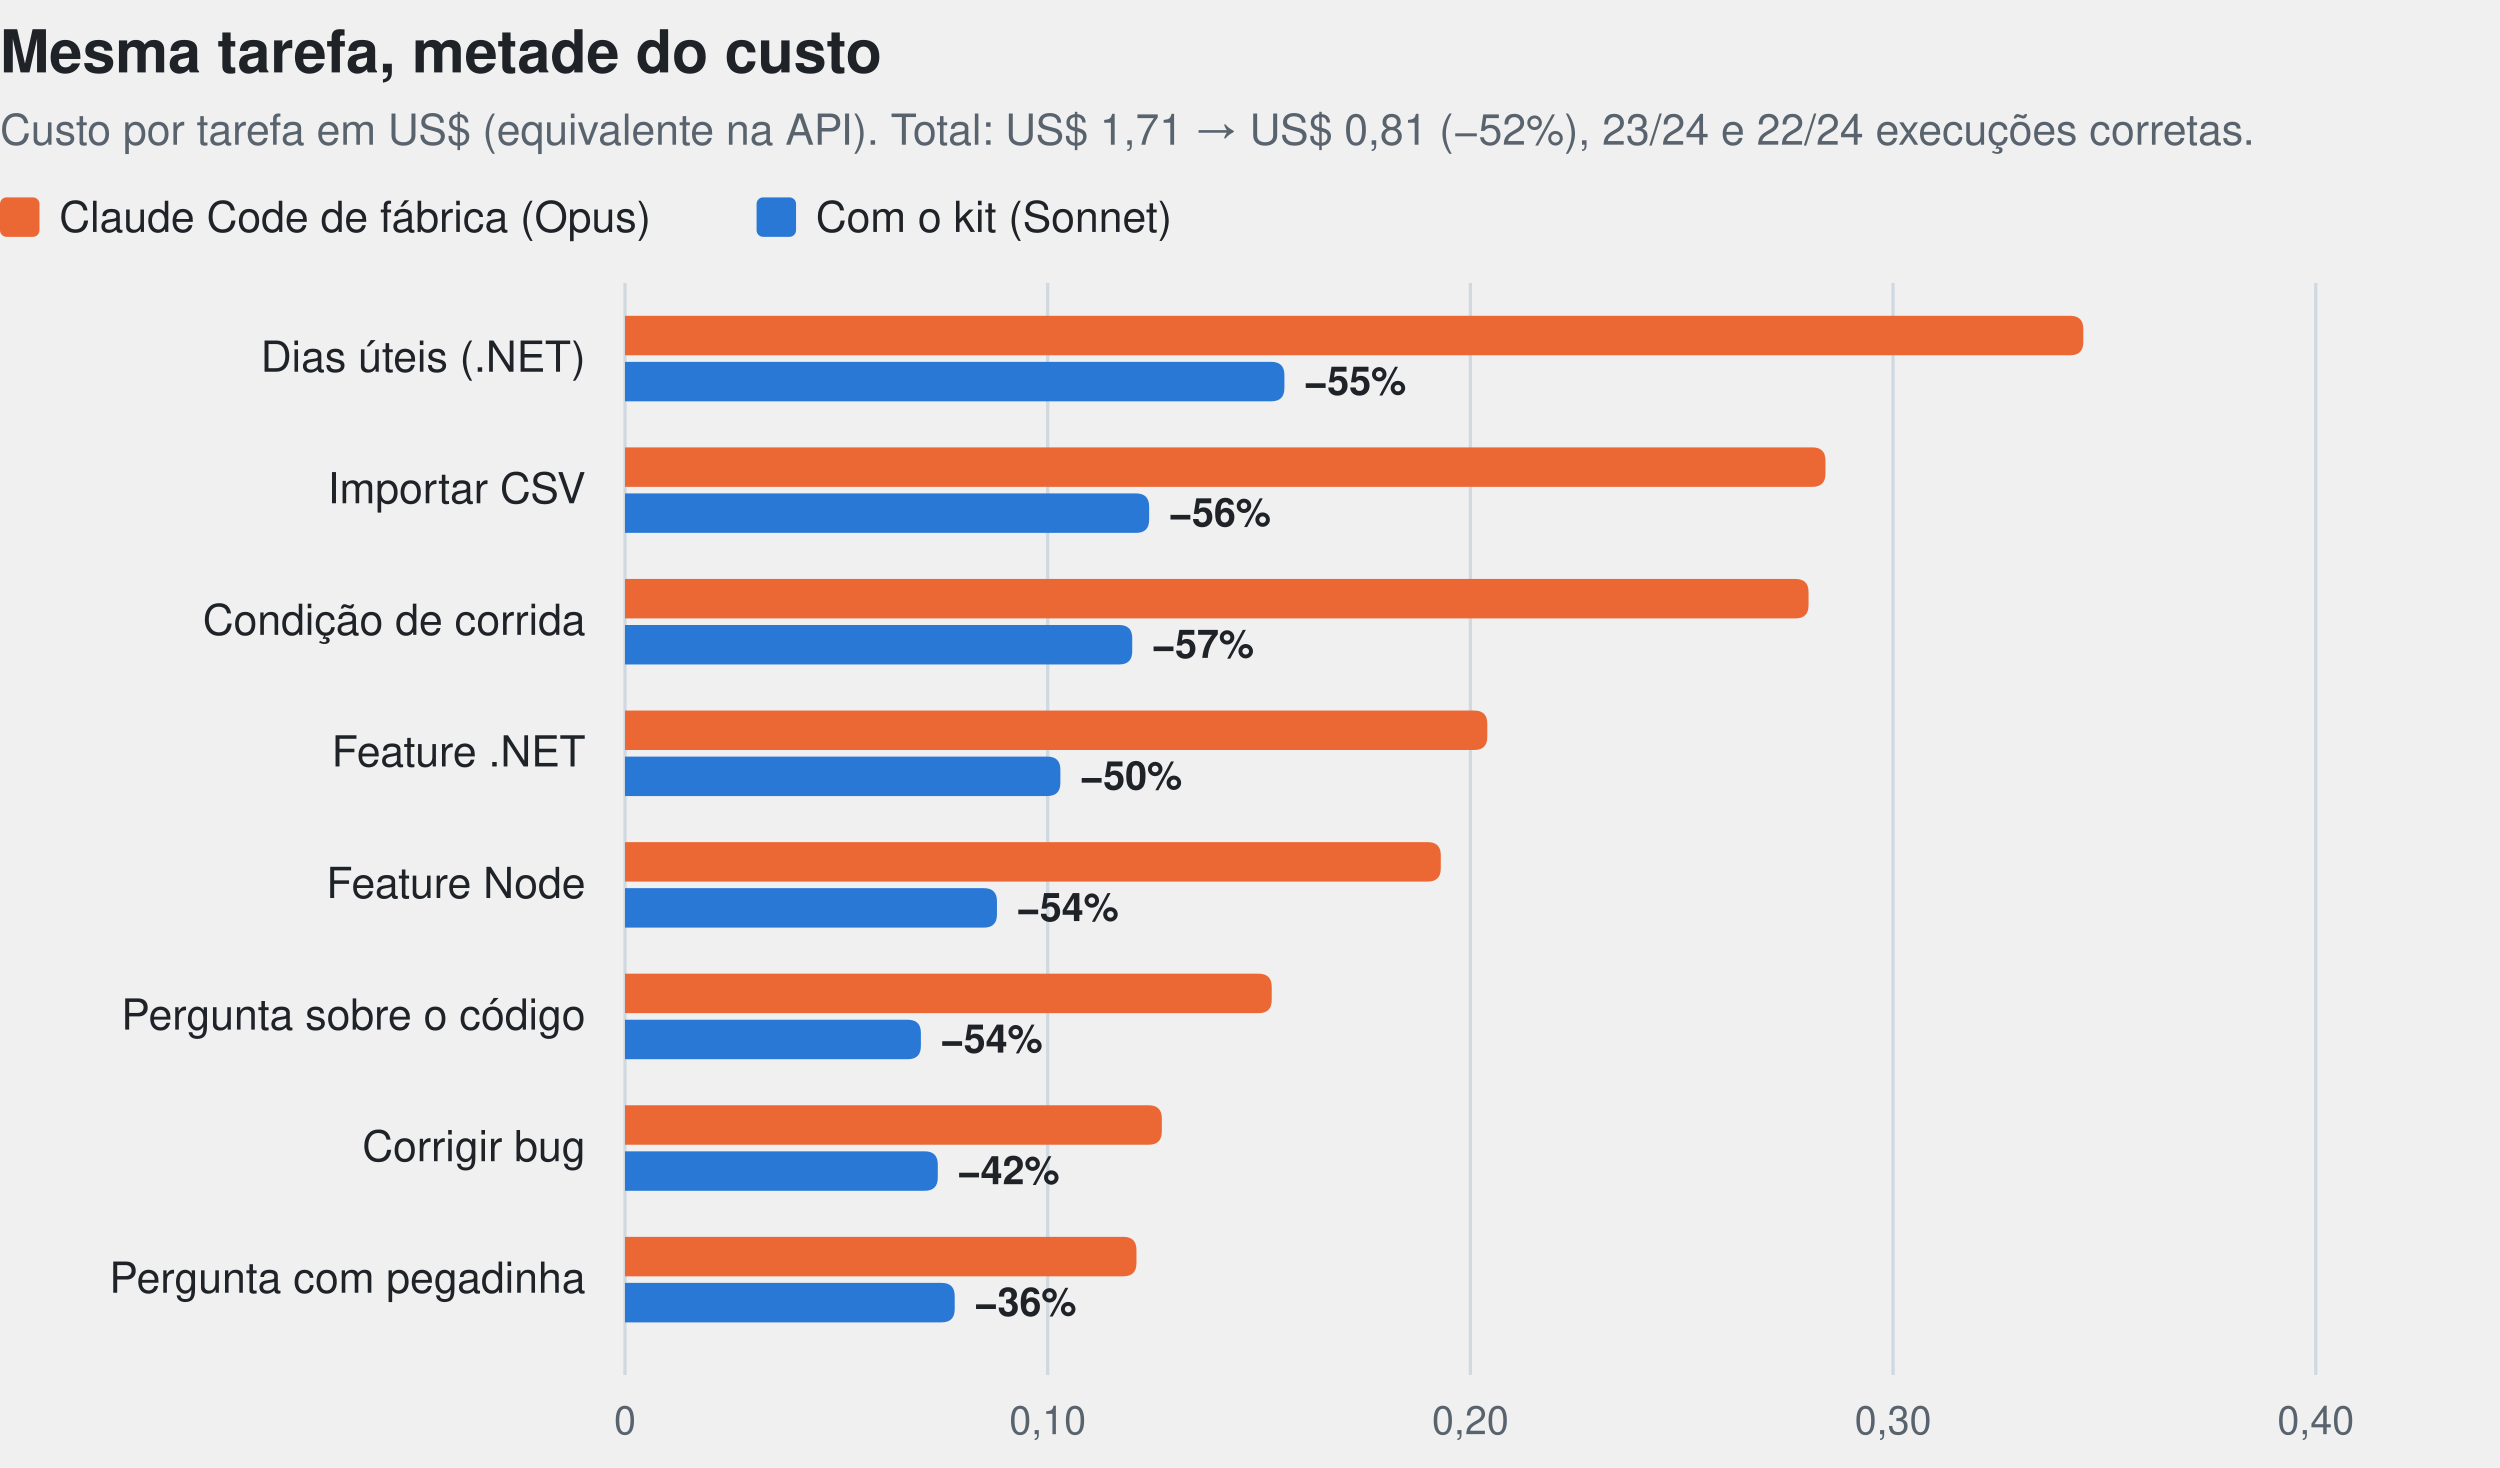
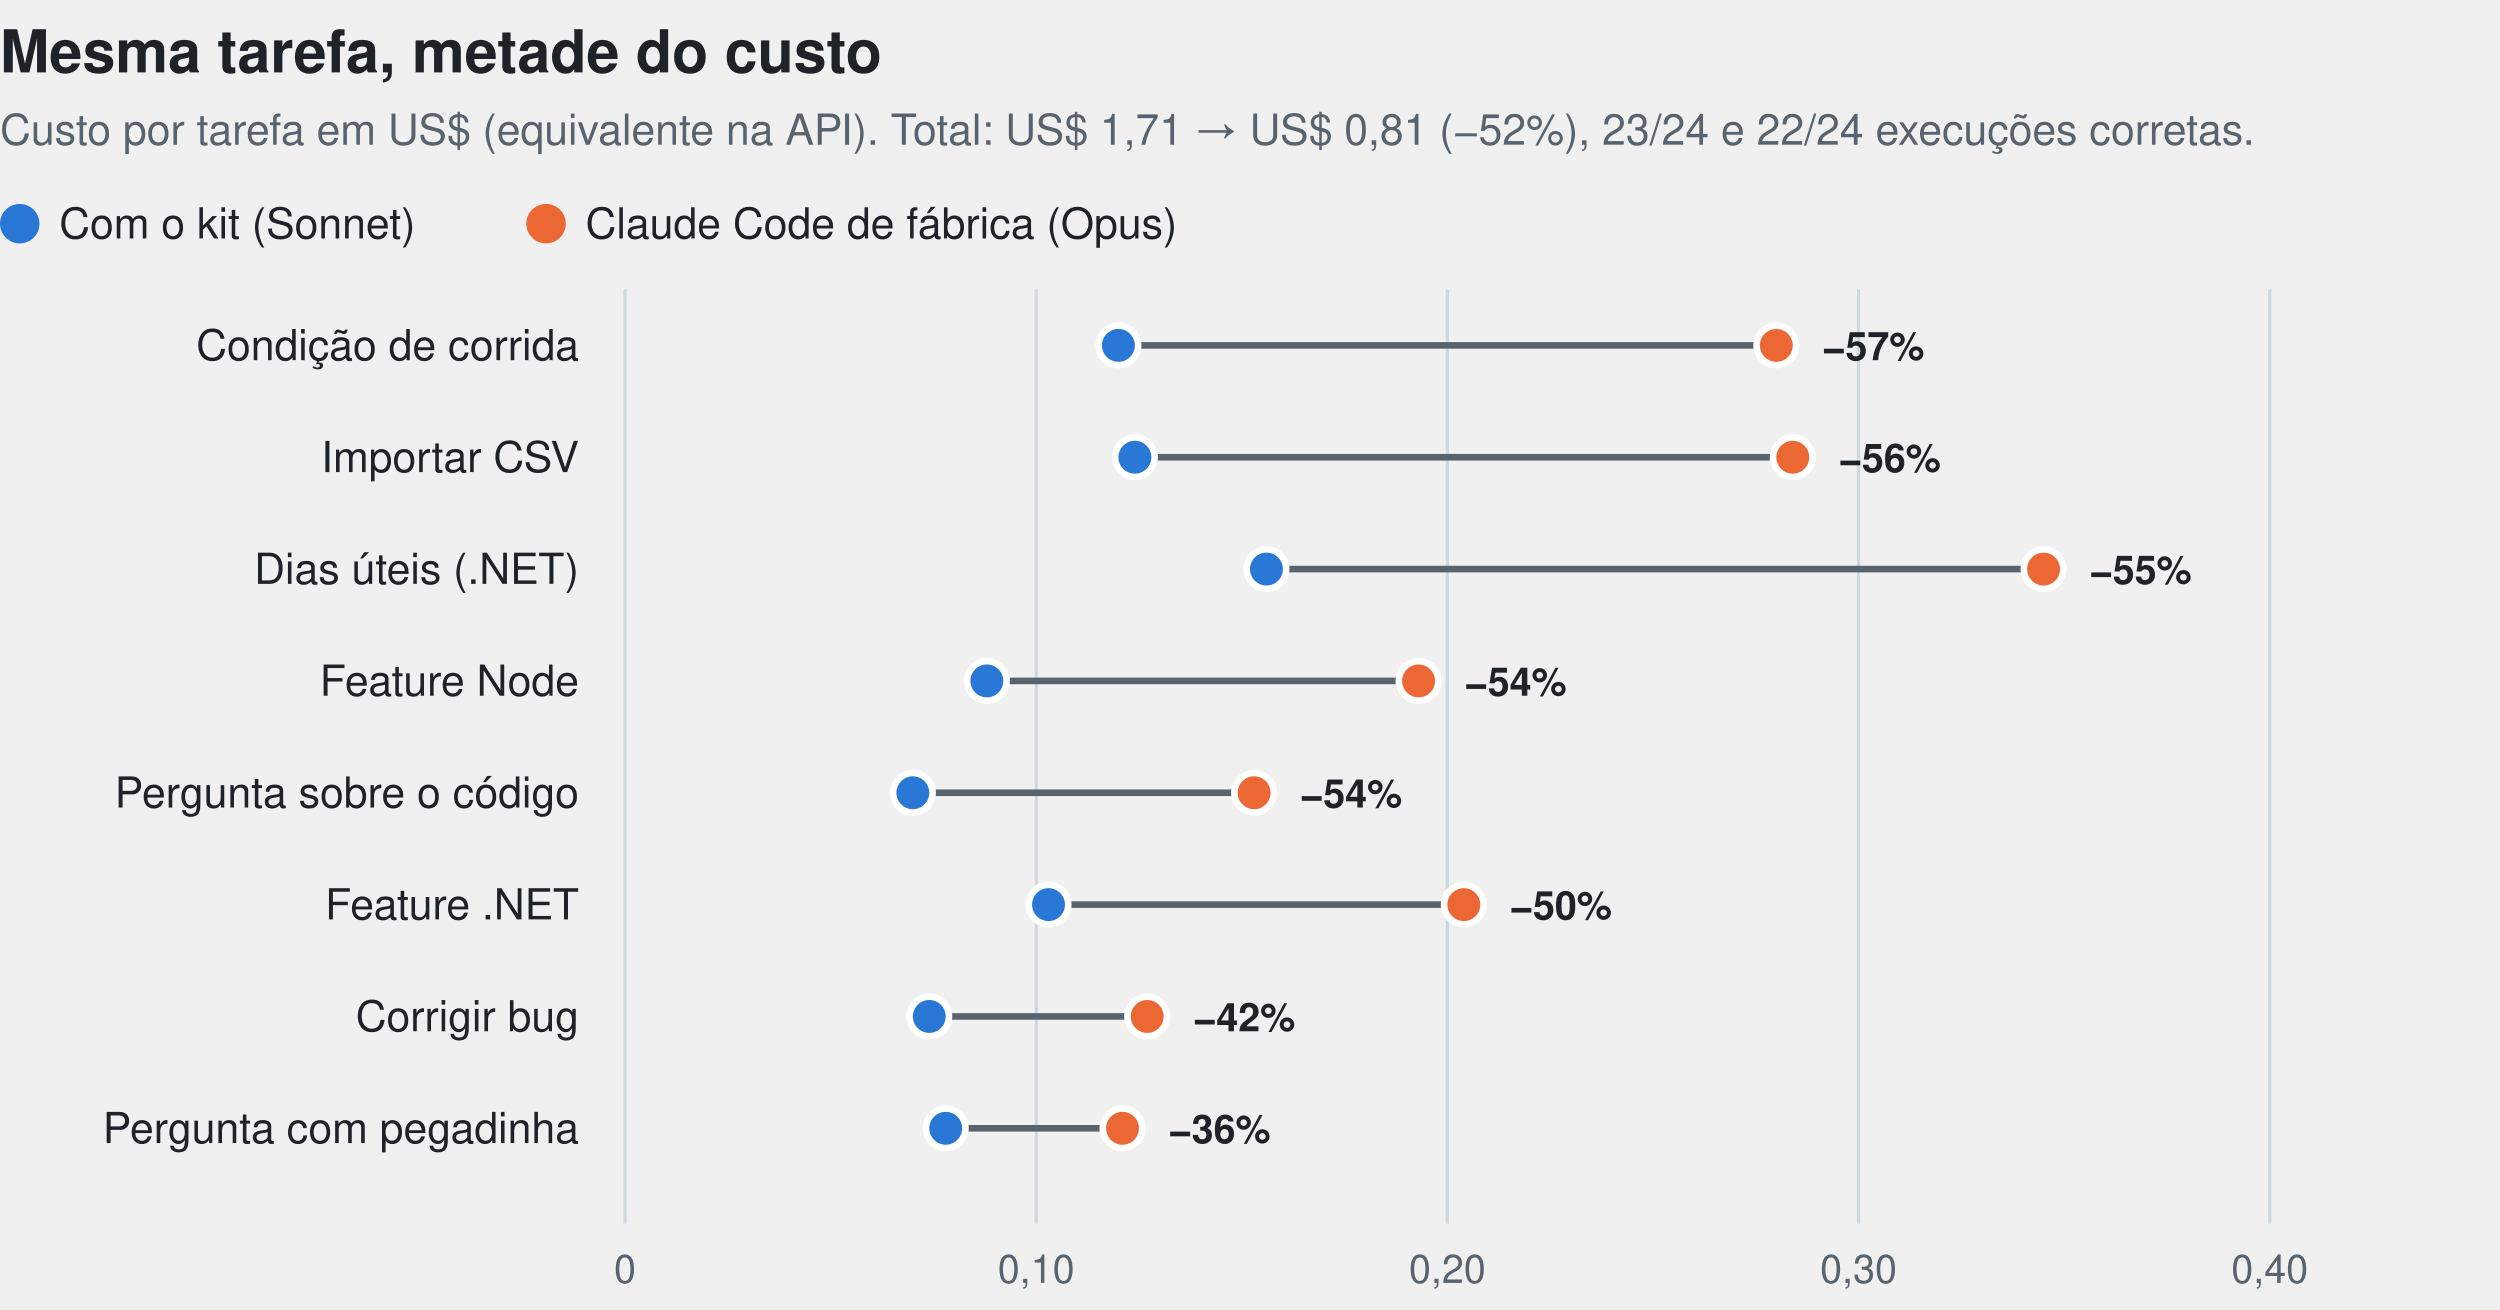
- <svg xmlns="http://www.w3.org/2000/svg" width="760" height="446" viewBox="0 0 760 446" role="img" aria-label="Custo por tarefa: o kit custou 52% menos que o Claude Code de fábrica">
+ <svg xmlns="http://www.w3.org/2000/svg" width="760" height="398" viewBox="0 0 760 398" role="img" aria-label="Custo por tarefa: o kit custou 52% menos que o Claude Code de fábrica nas 8 tarefas">
  <style>text{font-family:-apple-system,BlinkMacSystemFont,"Segoe UI",Helvetica,Arial,sans-serif;fill:#1f2328}.m{fill:#59636e}</style>
  <text x="0" y="22" font-size="18" font-weight="600">Mesma tarefa, metade do custo</text>
  <text x="0" y="44" font-size="13" class="m">Custo por tarefa em US$ (equivalente na API). Total: US$ 1,71 → US$ 0,81 (−52%), 23/24 e 22/24 execuções corretas.</text>
-   <rect x="0" y="60" width="12" height="12" rx="2" fill="#eb6834" />
-   <text x="18" y="70.5" font-size="13">Claude Code de fábrica (Opus)</text>
-   <rect x="230" y="60" width="12" height="12" rx="2" fill="#2a78d6" />
-   <text x="248" y="70.5" font-size="13">Com o kit (Sonnet)</text>
-   <line x1="190" x2="190" y1="86" y2="418" stroke="#d1d9e0" stroke-width="1" />
-   <text x="190" y="436" font-size="12" class="m" text-anchor="middle">0</text>
-   <line x1="318.5" x2="318.5" y1="86" y2="418" stroke="#d1d9e0" stroke-width="1" />
-   <text x="318.5" y="436" font-size="12" class="m" text-anchor="middle">0,10</text>
-   <line x1="447" x2="447" y1="86" y2="418" stroke="#d1d9e0" stroke-width="1" />
-   <text x="447" y="436" font-size="12" class="m" text-anchor="middle">0,20</text>
-   <line x1="575.5" x2="575.5" y1="86" y2="418" stroke="#d1d9e0" stroke-width="1" />
-   <text x="575.5" y="436" font-size="12" class="m" text-anchor="middle">0,30</text>
-   <line x1="704" x2="704" y1="86" y2="418" stroke="#d1d9e0" stroke-width="1" />
-   <text x="704" y="436" font-size="12" class="m" text-anchor="middle">0,40</text>
-   <text x="178" y="113" font-size="13" text-anchor="end">Dias úteis (.NET)</text>
-   <path d="M190 96H629.325Q633.325 96 633.325 100V104Q633.325 108 629.325 108H190Z" fill="#eb6834" />
-   <path d="M190 110H386.46Q390.46 110 390.46 114V118Q390.46 122 386.46 122H190Z" fill="#2a78d6" />
-   <text x="396.46" y="120" font-size="12" font-weight="600">−55%</text>
-   <text x="178" y="153" font-size="13" text-anchor="end">Importar CSV</text>
-   <path d="M190 136H550.94Q554.94 136 554.94 140V144Q554.94 148 550.94 148H190Z" fill="#eb6834" />
-   <path d="M190 150H345.34Q349.34 150 349.34 154V158Q349.34 162 345.34 162H190Z" fill="#2a78d6" />
-   <text x="355.34" y="160" font-size="12" font-weight="600">−56%</text>
-   <text x="178" y="193" font-size="13" text-anchor="end">Condição de corrida</text>
-   <path d="M190 176H545.8Q549.8 176 549.8 180V184Q549.8 188 545.8 188H190Z" fill="#eb6834" />
-   <path d="M190 190H340.2Q344.2 190 344.2 194V198Q344.2 202 340.2 202H190Z" fill="#2a78d6" />
-   <text x="350.2" y="200" font-size="12" font-weight="600">−57%</text>
-   <text x="178" y="233" font-size="13" text-anchor="end">Feature .NET</text>
-   <path d="M190 216H448.14Q452.14 216 452.14 220V224Q452.14 228 448.14 228H190Z" fill="#eb6834" />
-   <path d="M190 230H318.355Q322.355 230 322.355 234V238Q322.355 242 318.355 242H190Z" fill="#2a78d6" />
-   <text x="328.355" y="240" font-size="12" font-weight="600">−50%</text>
-   <text x="178" y="273" font-size="13" text-anchor="end">Feature Node</text>
-   <path d="M190 256H434.005Q438.005 256 438.005 260V264Q438.005 268 434.005 268H190Z" fill="#eb6834" />
-   <path d="M190 270H299.08Q303.08 270 303.08 274V278Q303.08 282 299.08 282H190Z" fill="#2a78d6" />
-   <text x="309.08" y="280" font-size="12" font-weight="600">−54%</text>
-   <text x="178" y="313" font-size="13" text-anchor="end">Pergunta sobre o código</text>
-   <path d="M190 296H382.605Q386.605 296 386.605 300V304Q386.605 308 382.605 308H190Z" fill="#eb6834" />
-   <path d="M190 310H275.95Q279.95 310 279.95 314V318Q279.95 322 275.95 322H190Z" fill="#2a78d6" />
-   <text x="285.95" y="320" font-size="12" font-weight="600">−54%</text>
-   <text x="178" y="353" font-size="13" text-anchor="end">Corrigir bug</text>
-   <path d="M190 336H349.195Q353.195 336 353.195 340V344Q353.195 348 349.195 348H190Z" fill="#eb6834" />
-   <path d="M190 350H281.09Q285.09 350 285.09 354V358Q285.09 362 281.09 362H190Z" fill="#2a78d6" />
-   <text x="291.09" y="360" font-size="12" font-weight="600">−42%</text>
-   <text x="178" y="393" font-size="13" text-anchor="end">Pergunta com pegadinha</text>
-   <path d="M190 376H341.485Q345.485 376 345.485 380V384Q345.485 388 341.485 388H190Z" fill="#eb6834" />
-   <path d="M190 390H286.23Q290.23 390 290.23 394V398Q290.23 402 286.23 402H190Z" fill="#2a78d6" />
-   <text x="296.23" y="400" font-size="12" font-weight="600">−36%</text>
+   <rect x="0" y="62" width="12" height="12" rx="6" fill="#2a78d6" />
+   <text x="18" y="72.5" font-size="13">Com o kit (Sonnet)</text>
+   <rect x="160" y="62" width="12" height="12" rx="6" fill="#eb6834" />
+   <text x="178" y="72.5" font-size="13">Claude Code de fábrica (Opus)</text>
+   <line x1="190" x2="190" y1="88" y2="372" stroke="#d1d9e0" stroke-width="1" />
+   <text x="190" y="390" font-size="12" class="m" text-anchor="middle">0</text>
+   <line x1="315" x2="315" y1="88" y2="372" stroke="#d1d9e0" stroke-width="1" />
+   <text x="315" y="390" font-size="12" class="m" text-anchor="middle">0,10</text>
+   <line x1="440" x2="440" y1="88" y2="372" stroke="#d1d9e0" stroke-width="1" />
+   <text x="440" y="390" font-size="12" class="m" text-anchor="middle">0,20</text>
+   <line x1="565" x2="565" y1="88" y2="372" stroke="#d1d9e0" stroke-width="1" />
+   <text x="565" y="390" font-size="12" class="m" text-anchor="middle">0,30</text>
+   <line x1="690" x2="690" y1="88" y2="372" stroke="#d1d9e0" stroke-width="1" />
+   <text x="690" y="390" font-size="12" class="m" text-anchor="middle">0,40</text>
+   <text x="176" y="109.5" font-size="13" text-anchor="end">Condição de corrida</text>
+   <line class="d" x1="340" x2="540" y1="105" y2="105" stroke="#59636e" stroke-width="2" />
+   <circle cx="540" cy="105" r="6" fill="#eb6834" stroke="#ffffff" stroke-width="2" />
+   <circle cx="340" cy="105" r="6" fill="#2a78d6" stroke="#ffffff" stroke-width="2" />
+   <text x="554" y="109.5" font-size="12" font-weight="600">−57%</text>
+   <text x="176" y="143.5" font-size="13" text-anchor="end">Importar CSV</text>
+   <line class="d" x1="345" x2="545" y1="139" y2="139" stroke="#59636e" stroke-width="2" />
+   <circle cx="545" cy="139" r="6" fill="#eb6834" stroke="#ffffff" stroke-width="2" />
+   <circle cx="345" cy="139" r="6" fill="#2a78d6" stroke="#ffffff" stroke-width="2" />
+   <text x="559" y="143.5" font-size="12" font-weight="600">−56%</text>
+   <text x="176" y="177.5" font-size="13" text-anchor="end">Dias úteis (.NET)</text>
+   <line class="d" x1="385" x2="621.25" y1="173" y2="173" stroke="#59636e" stroke-width="2" />
+   <circle cx="621.25" cy="173" r="6" fill="#eb6834" stroke="#ffffff" stroke-width="2" />
+   <circle cx="385" cy="173" r="6" fill="#2a78d6" stroke="#ffffff" stroke-width="2" />
+   <text x="635.25" y="177.5" font-size="12" font-weight="600">−55%</text>
+   <text x="176" y="211.5" font-size="13" text-anchor="end">Feature Node</text>
+   <line class="d" x1="300" x2="431.25" y1="207" y2="207" stroke="#59636e" stroke-width="2" />
+   <circle cx="431.25" cy="207" r="6" fill="#eb6834" stroke="#ffffff" stroke-width="2" />
+   <circle cx="300" cy="207" r="6" fill="#2a78d6" stroke="#ffffff" stroke-width="2" />
+   <text x="445.25" y="211.5" font-size="12" font-weight="600">−54%</text>
+   <text x="176" y="245.5" font-size="13" text-anchor="end">Pergunta sobre o código</text>
+   <line class="d" x1="277.5" x2="381.25" y1="241" y2="241" stroke="#59636e" stroke-width="2" />
+   <circle cx="381.25" cy="241" r="6" fill="#eb6834" stroke="#ffffff" stroke-width="2" />
+   <circle cx="277.5" cy="241" r="6" fill="#2a78d6" stroke="#ffffff" stroke-width="2" />
+   <text x="395.25" y="245.5" font-size="12" font-weight="600">−54%</text>
+   <text x="176" y="279.5" font-size="13" text-anchor="end">Feature .NET</text>
+   <line class="d" x1="318.75" x2="445" y1="275" y2="275" stroke="#59636e" stroke-width="2" />
+   <circle cx="445" cy="275" r="6" fill="#eb6834" stroke="#ffffff" stroke-width="2" />
+   <circle cx="318.75" cy="275" r="6" fill="#2a78d6" stroke="#ffffff" stroke-width="2" />
+   <text x="459" y="279.5" font-size="12" font-weight="600">−50%</text>
+   <text x="176" y="313.5" font-size="13" text-anchor="end">Corrigir bug</text>
+   <line class="d" x1="282.5" x2="348.75" y1="309" y2="309" stroke="#59636e" stroke-width="2" />
+   <circle cx="348.75" cy="309" r="6" fill="#eb6834" stroke="#ffffff" stroke-width="2" />
+   <circle cx="282.5" cy="309" r="6" fill="#2a78d6" stroke="#ffffff" stroke-width="2" />
+   <text x="362.75" y="313.5" font-size="12" font-weight="600">−42%</text>
+   <text x="176" y="347.5" font-size="13" text-anchor="end">Pergunta com pegadinha</text>
+   <line class="d" x1="287.5" x2="341.25" y1="343" y2="343" stroke="#59636e" stroke-width="2" />
+   <circle cx="341.25" cy="343" r="6" fill="#eb6834" stroke="#ffffff" stroke-width="2" />
+   <circle cx="287.5" cy="343" r="6" fill="#2a78d6" stroke="#ffffff" stroke-width="2" />
+   <text x="355.25" y="347.5" font-size="12" font-weight="600">−36%</text>
</svg>
